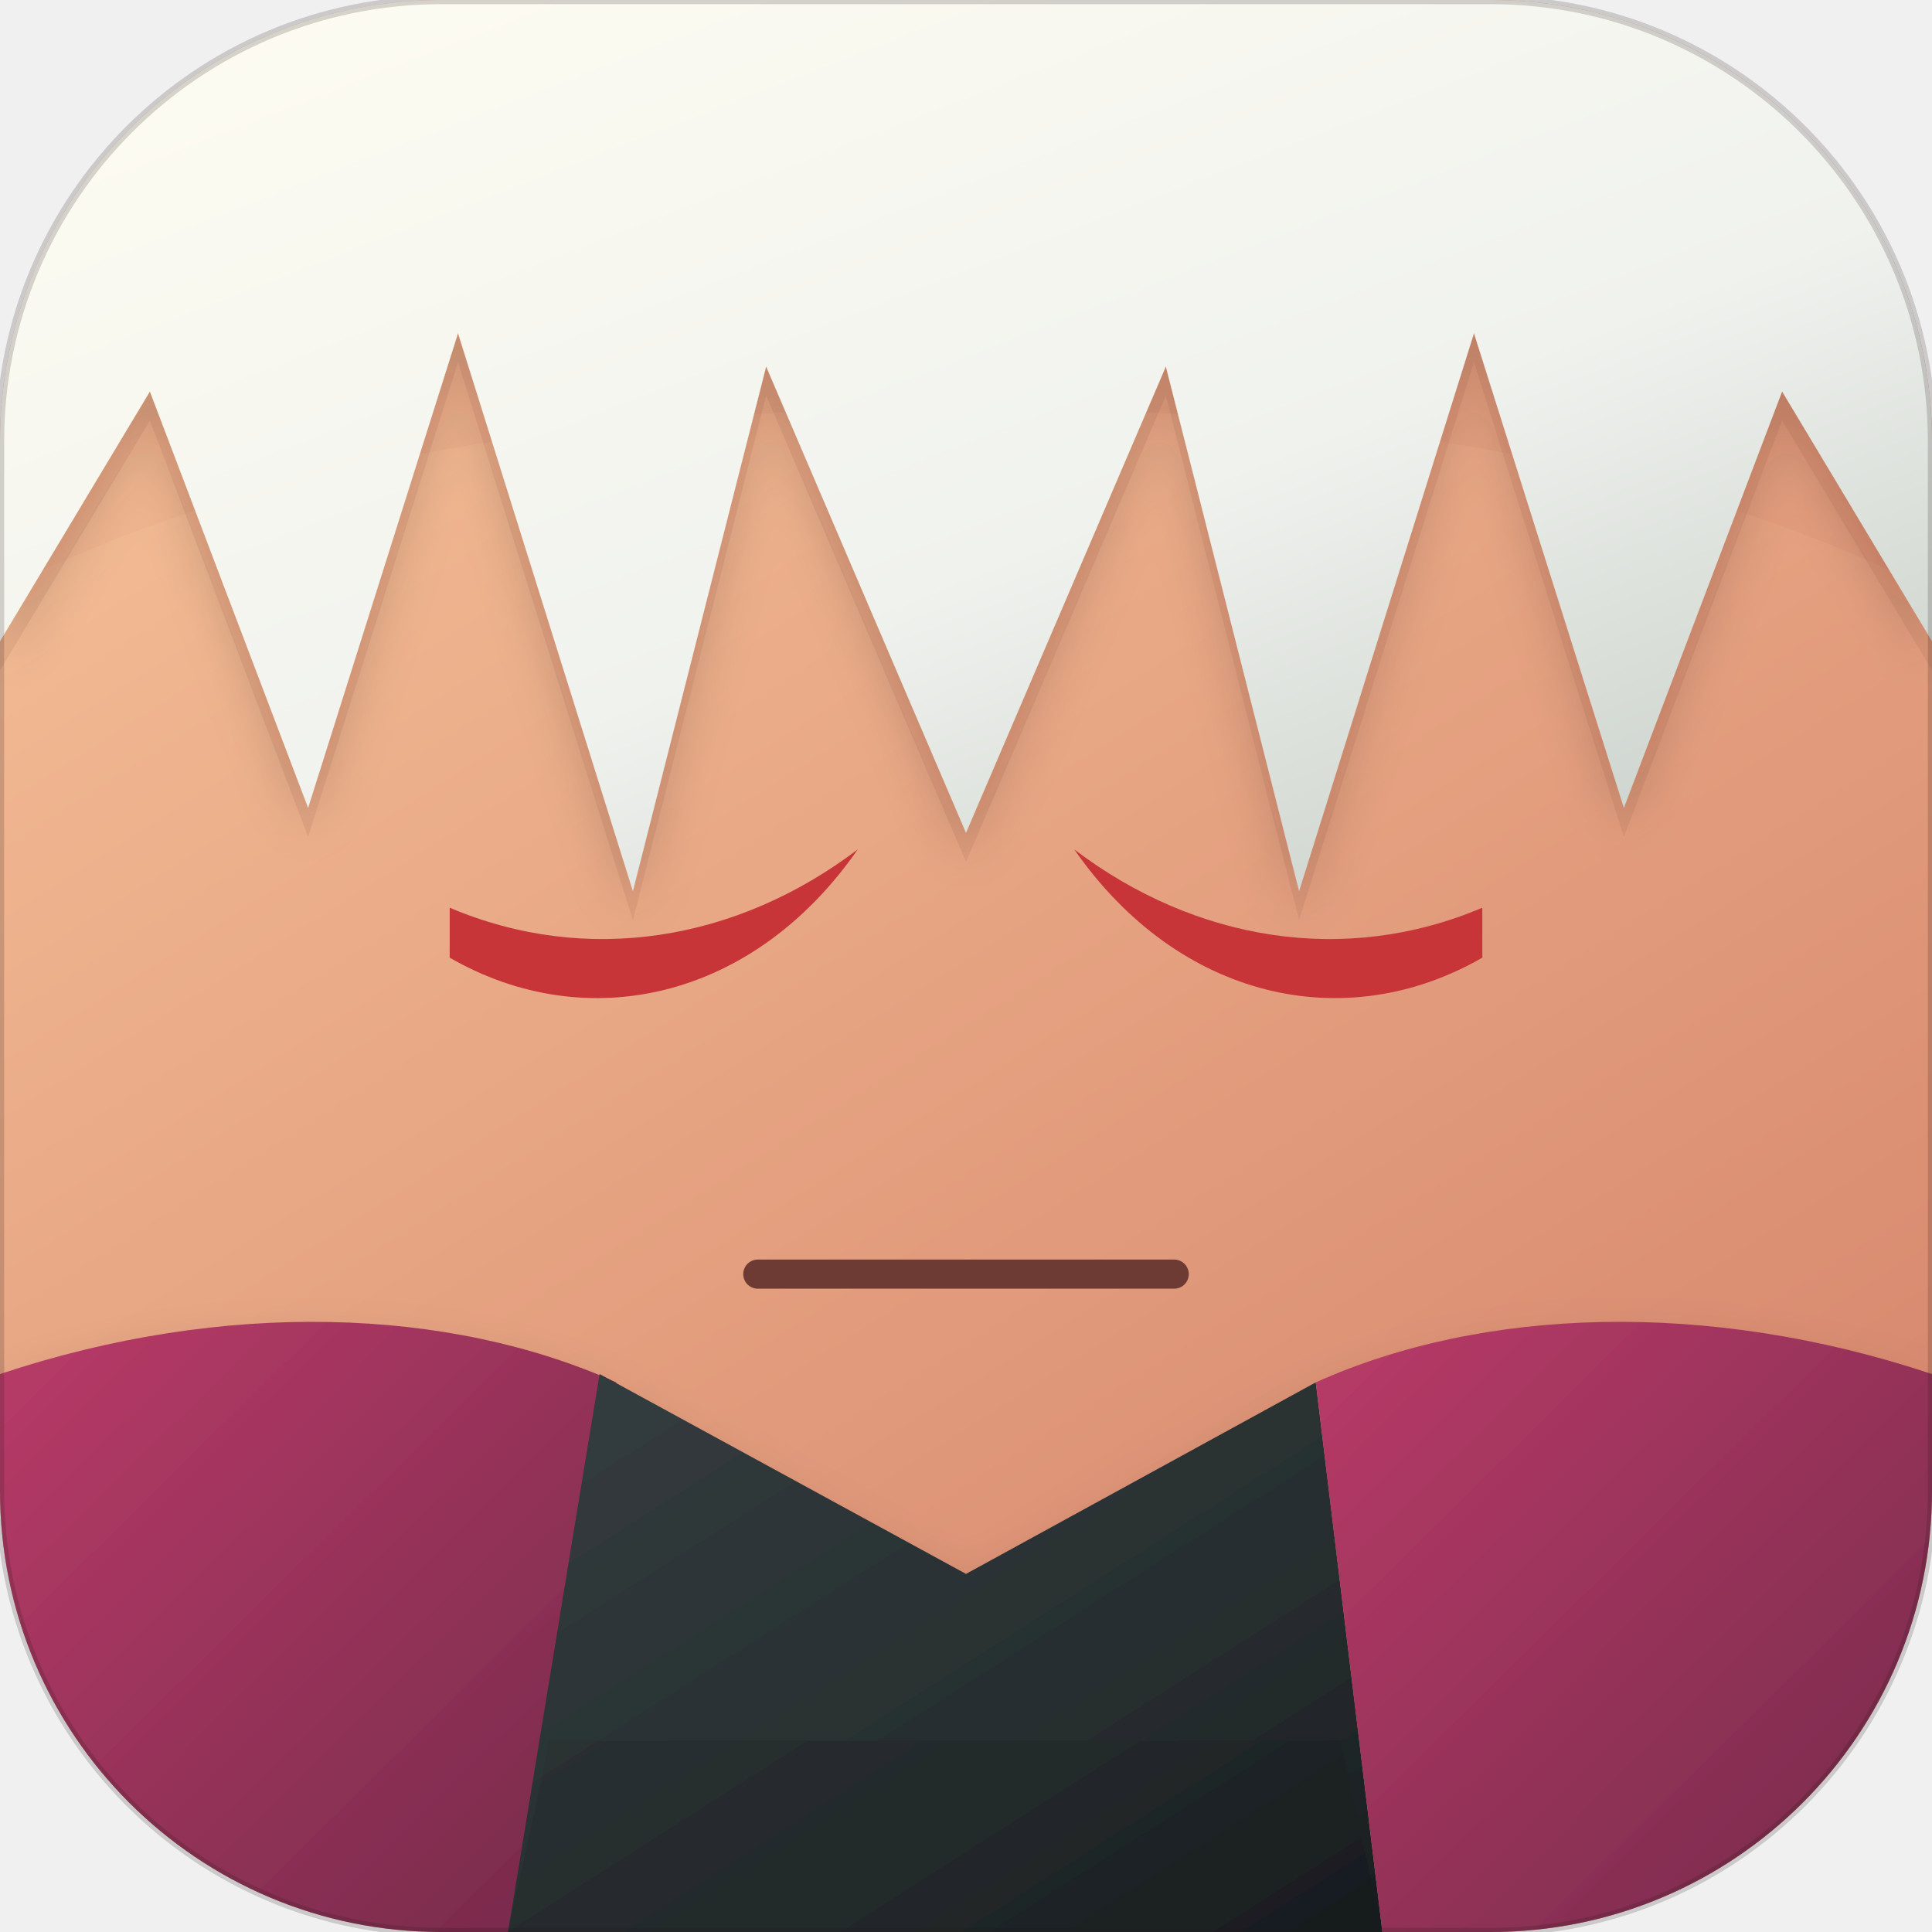
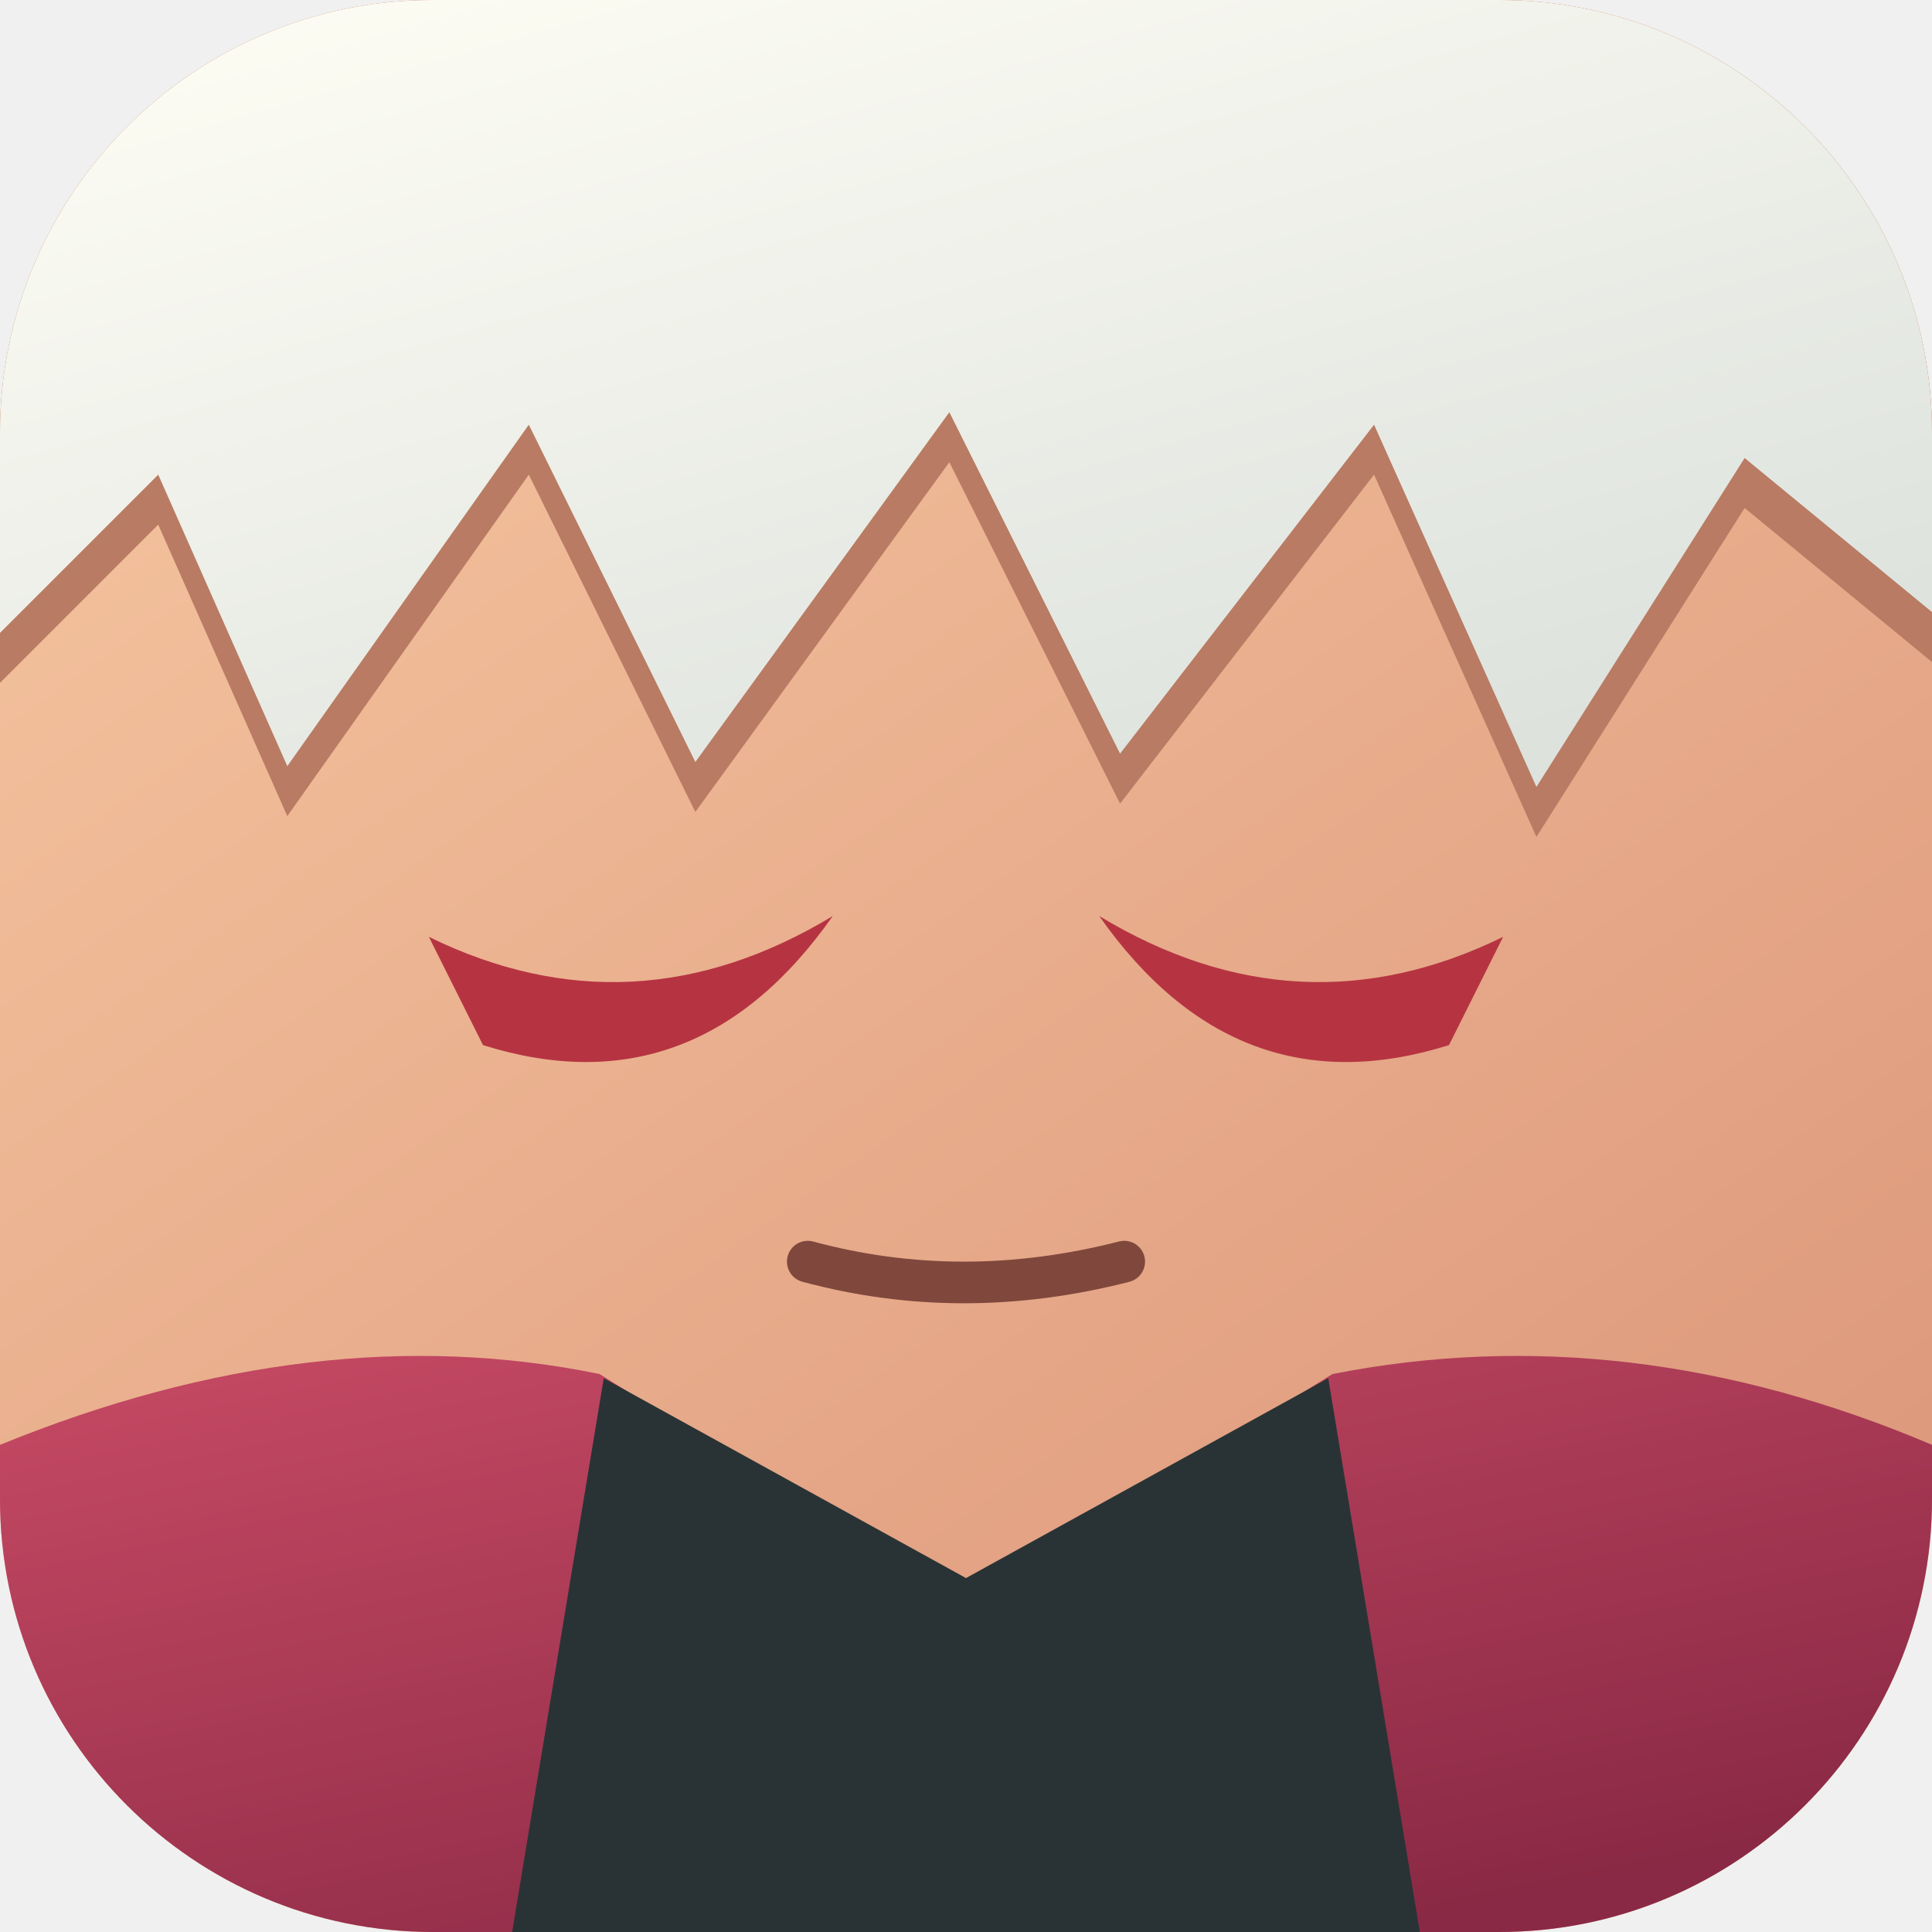
- <svg xmlns="http://www.w3.org/2000/svg" viewBox="0 0 512 512">
+ <svg xmlns="http://www.w3.org/2000/svg" width="1024" height="1024" viewBox="0 0 512 512">
  <defs>
-     <clipPath id="squircleClip">
-       <rect x="24" y="24" width="464" height="464" rx="106" />
+     <linearGradient id="skin" x1="0" y1="0" x2="0.7" y2="1">
+       <stop stop-color="#F8CAA4" />
+       <stop offset="1" stop-color="#DD987B" />
+     </linearGradient>
+     <linearGradient id="hair" x1="0" y1="0" x2="0.7" y2="1">
+       <stop stop-color="#FFFEF5" />
+       <stop offset="1" stop-color="#DDE2DD" />
+     </linearGradient>
+     <linearGradient id="suit" x1="0" y1="0" x2="0.7" y2="1">
+       <stop stop-color="#C74A64" />
+       <stop offset="1" stop-color="#8A2945" />
+     </linearGradient>
+     <clipPath id="shellClip">
+       <rect x="24" y="24" width="464" height="464" rx="104" fill="white" />
    </clipPath>
-     <linearGradient id="skin" x1="0" x2="1" y1="0" y2="1">
-       <stop offset="0%" stop-color="#F4BE96" />
-       <stop offset="100%" stop-color="#D5846B" />
-     </linearGradient>
-     <linearGradient id="hair" x1="0" x2="0.85" y1="0" y2="1">
-       <stop offset="0%" stop-color="#FFFDF2" />
-       <stop offset="62%" stop-color="#F0F2EE" />
-       <stop offset="100%" stop-color="#C9D0CA" />
-     </linearGradient>
-     <linearGradient id="suit" x1="0" x2="1" y1="0" y2="1">
-       <stop offset="0%" stop-color="#B93B68" />
-       <stop offset="100%" stop-color="#742A4A" />
-     </linearGradient>
-     <linearGradient id="innerSuit" x1="0" x2="1" y1="0" y2="1">
-       <stop offset="0%" stop-color="#343D3F" />
-       <stop offset="68%" stop-color="#252C2E" />
-       <stop offset="100%" stop-color="#171D1F" />
-     </linearGradient>
-     <filter id="softShadow" x="-8%" y="-8%" width="116%" height="120%" color-interpolation-filters="sRGB">
-       <feDropShadow dx="0" dy="6" stdDeviation="6" flood-color="#2A1115" flood-opacity="0.16" />
-     </filter>
  </defs>
-   <g transform="matrix(1.103448 0 0 1.103448 -26.48276 -26.48276)">
-     <rect x="24" y="24" width="464" height="464" rx="106" fill="url(#skin)" />
-     <g clip-path="url(#squircleClip)">
-       <path d="M24 166C82 136 162 122 256 122C350 122 430 136 488 166V372C432 402 352 418 256 418C160 418 80 402 24 372V166Z" fill="url(#skin)" />
-       <path d="M24 24H488V178L452 118L414 218L378 104L336 238L304 112L256 224L208 112L176 238L134 104L98 218L60 118L24 178V24Z" fill="#8B4A3F" opacity="0.12" transform="translate(0 7)" />
-       <path d="M24 24H488V178L452 118L414 218L378 104L336 238L304 112L256 224L208 112L176 238L134 104L98 218L60 118L24 178V24Z" fill="url(#hair)" filter="url(#softShadow)" />
-       <g filter="url(#softShadow)">
-         <path d="M24 354C78 336 132 338 172 356L150 488H24V354Z" fill="url(#suit)" />
-         <path d="M168 354L256 402L340 356L356 488H146L168 354Z" fill="url(#innerSuit)" />
-         <path d="M156 442H346L356 488H146L156 442Z" fill="#0D1112" opacity="0.12" />
-         <path d="M488 354C434 336 380 338 340 356L356 488H488V354Z" fill="url(#suit)" />
-       </g>
-       <path d="M132 242C165 256 201 250 230 228C205 264 165 273 132 254V242Z" fill="#C73538" />
-       <path d="M380 242C347 256 311 250 282 228C307 264 347 273 380 254V242Z" fill="#C73538" />
-       <path d="M206 330H306" fill="none" stroke="#6E3A34" stroke-width="7" stroke-linecap="round" />
+   <g transform="translate(-26.48276 -26.48276) scale(1.103448)">
+     <rect x="24" y="24" width="464" height="464" rx="104" fill="url(#skin)" />
+     <g clip-path="url(#shellClip)">
+       <path d="M24 24 H488 V183 L443 146 L393 225 L354 138 L293 217 L252 135 L191 219 L151 138 L93 220 L62 150 L24 188 Z" fill="#B97B63" />
+       <path d="M24 24 H488 V171 L443 134 L393 213 L354 126 L293 205 L252 123 L191 207 L151 126 L93 208 L62 138 L24 176 Z" fill="url(#hair)" />
+       <path d="M24 371 Q100 340 168 354 L256 409 L344 354 Q415 340 488 371 V488 H24 Z" fill="url(#suit)" />
+       <path d="M169 355 L256 403 L343 355 L365 488 H147 Z" fill="#293335" />
    </g>
-     <rect x="24" y="24" width="464" height="464" rx="106" fill="none" stroke="#221717" stroke-opacity="0.18" stroke-width="2" />
+     <path d="M127 249 Q176 273 224 244 Q191 291 140 275 Z M385 249 Q336 273 288 244 Q321 291 372 275 Z" fill="#B63442" />
+     <path d="M218 327 Q255 337 294 327" fill="none" stroke="#80483C" stroke-width="10" stroke-linecap="round" />
  </g>
</svg>
